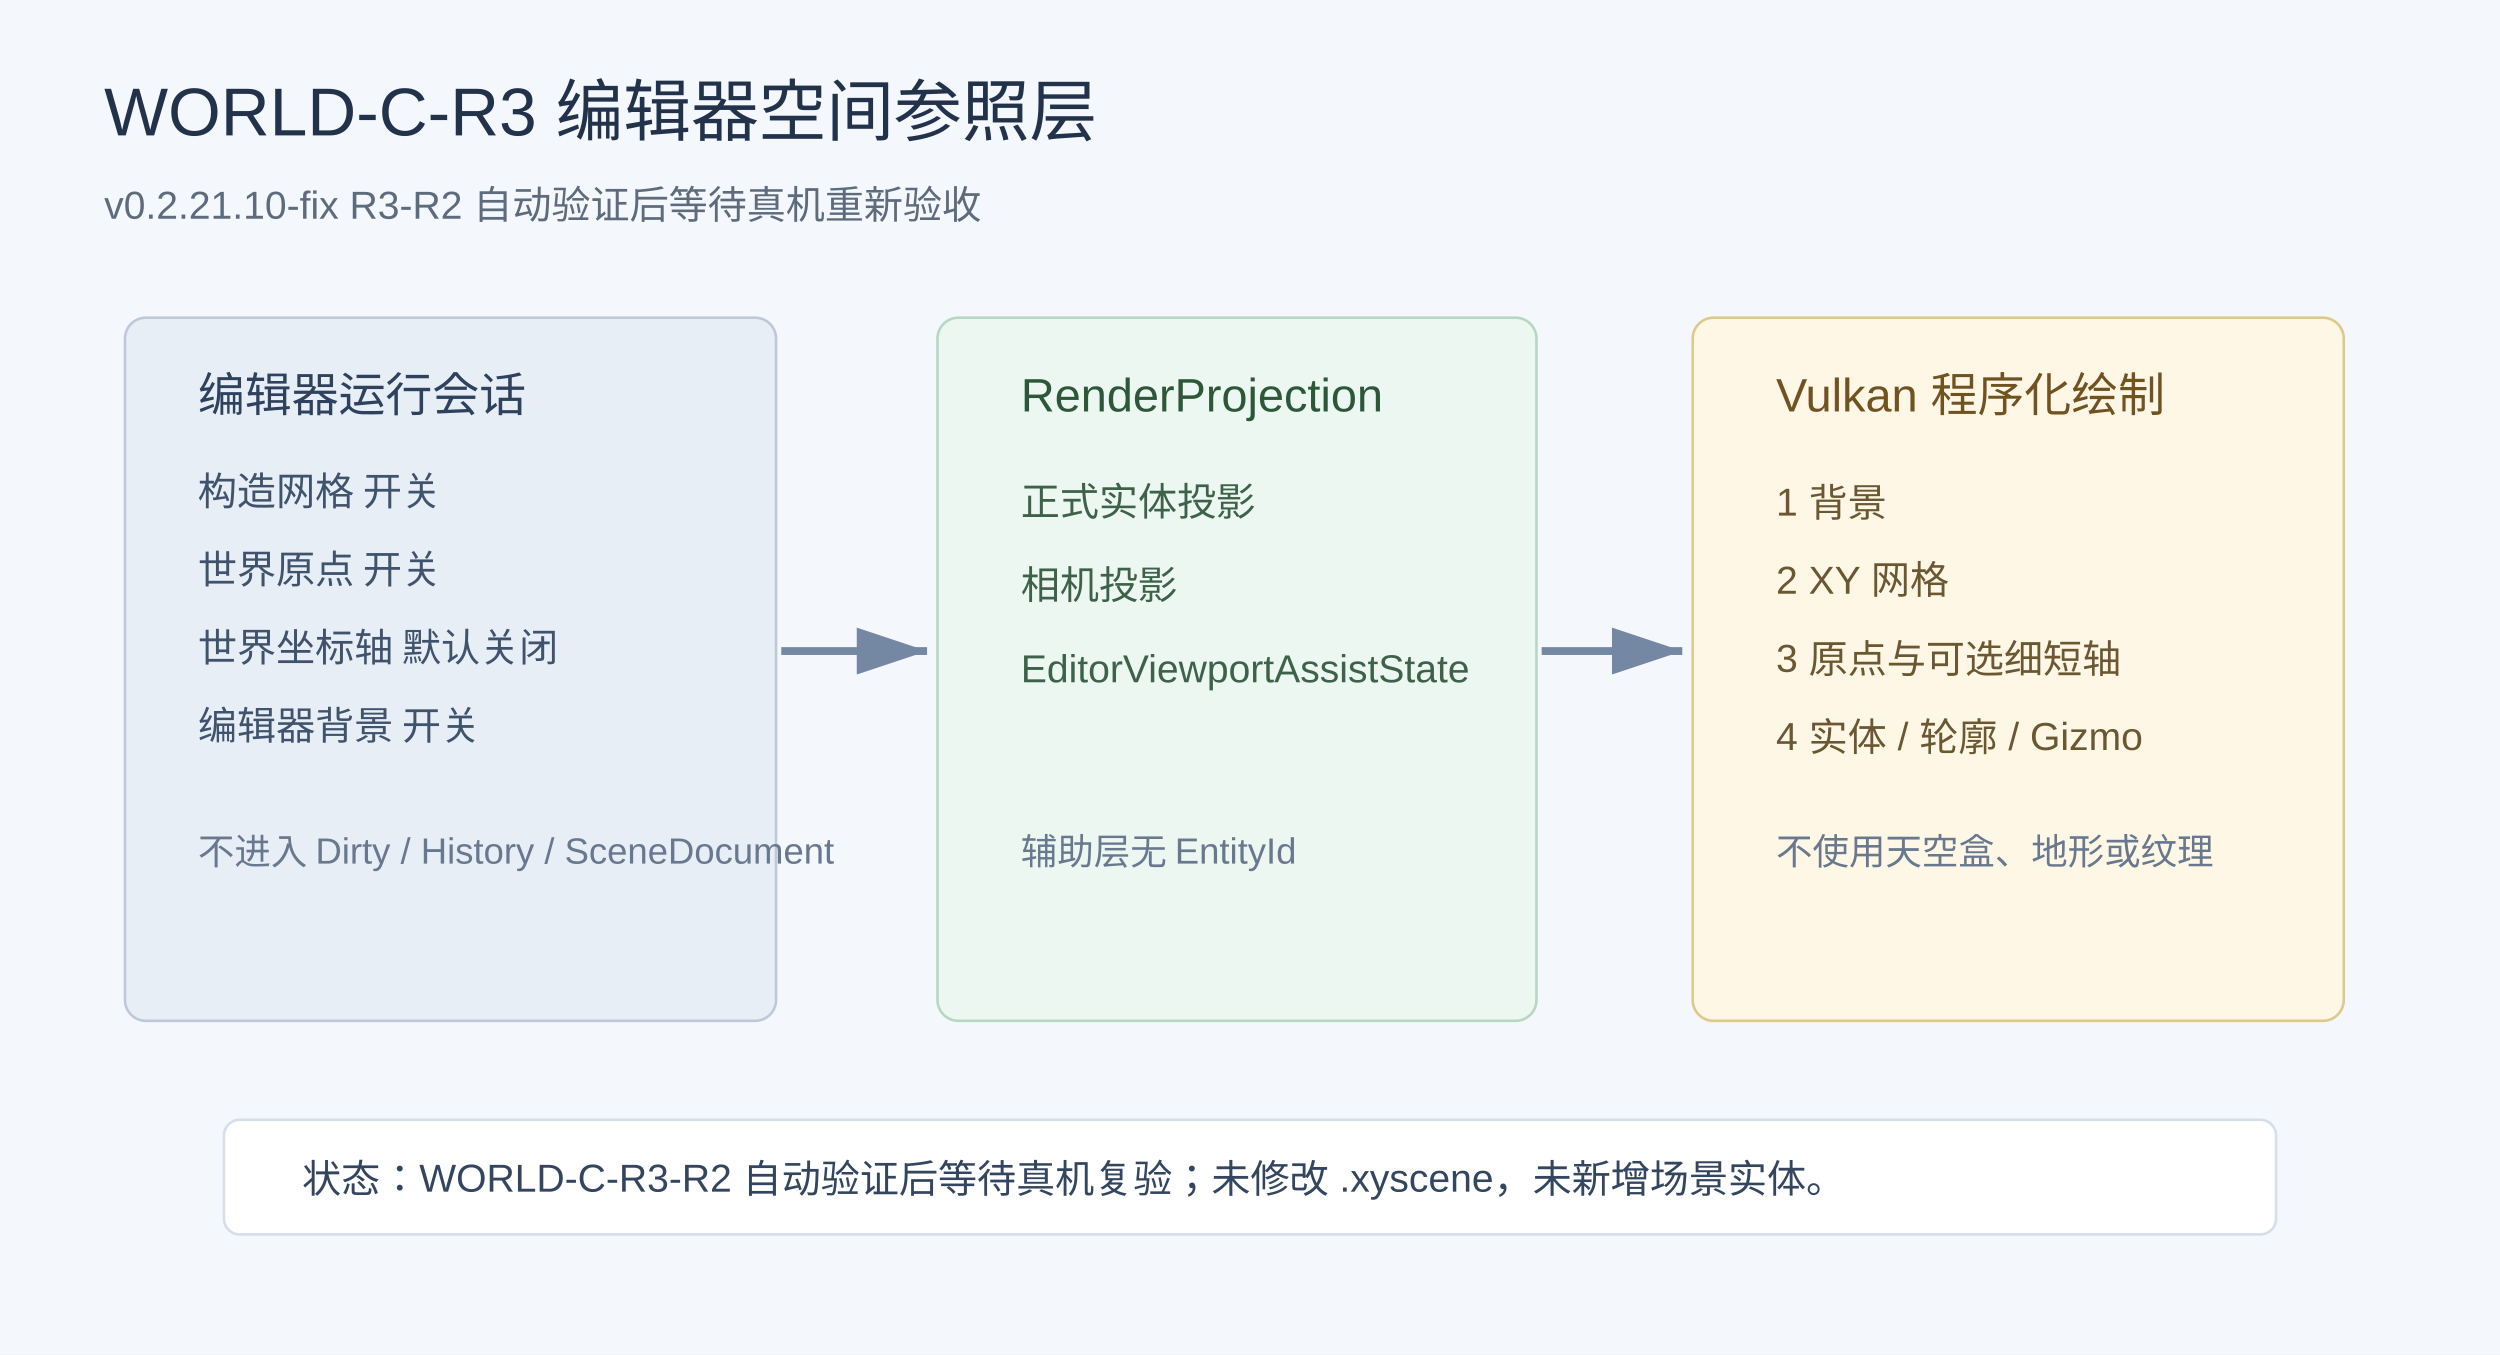
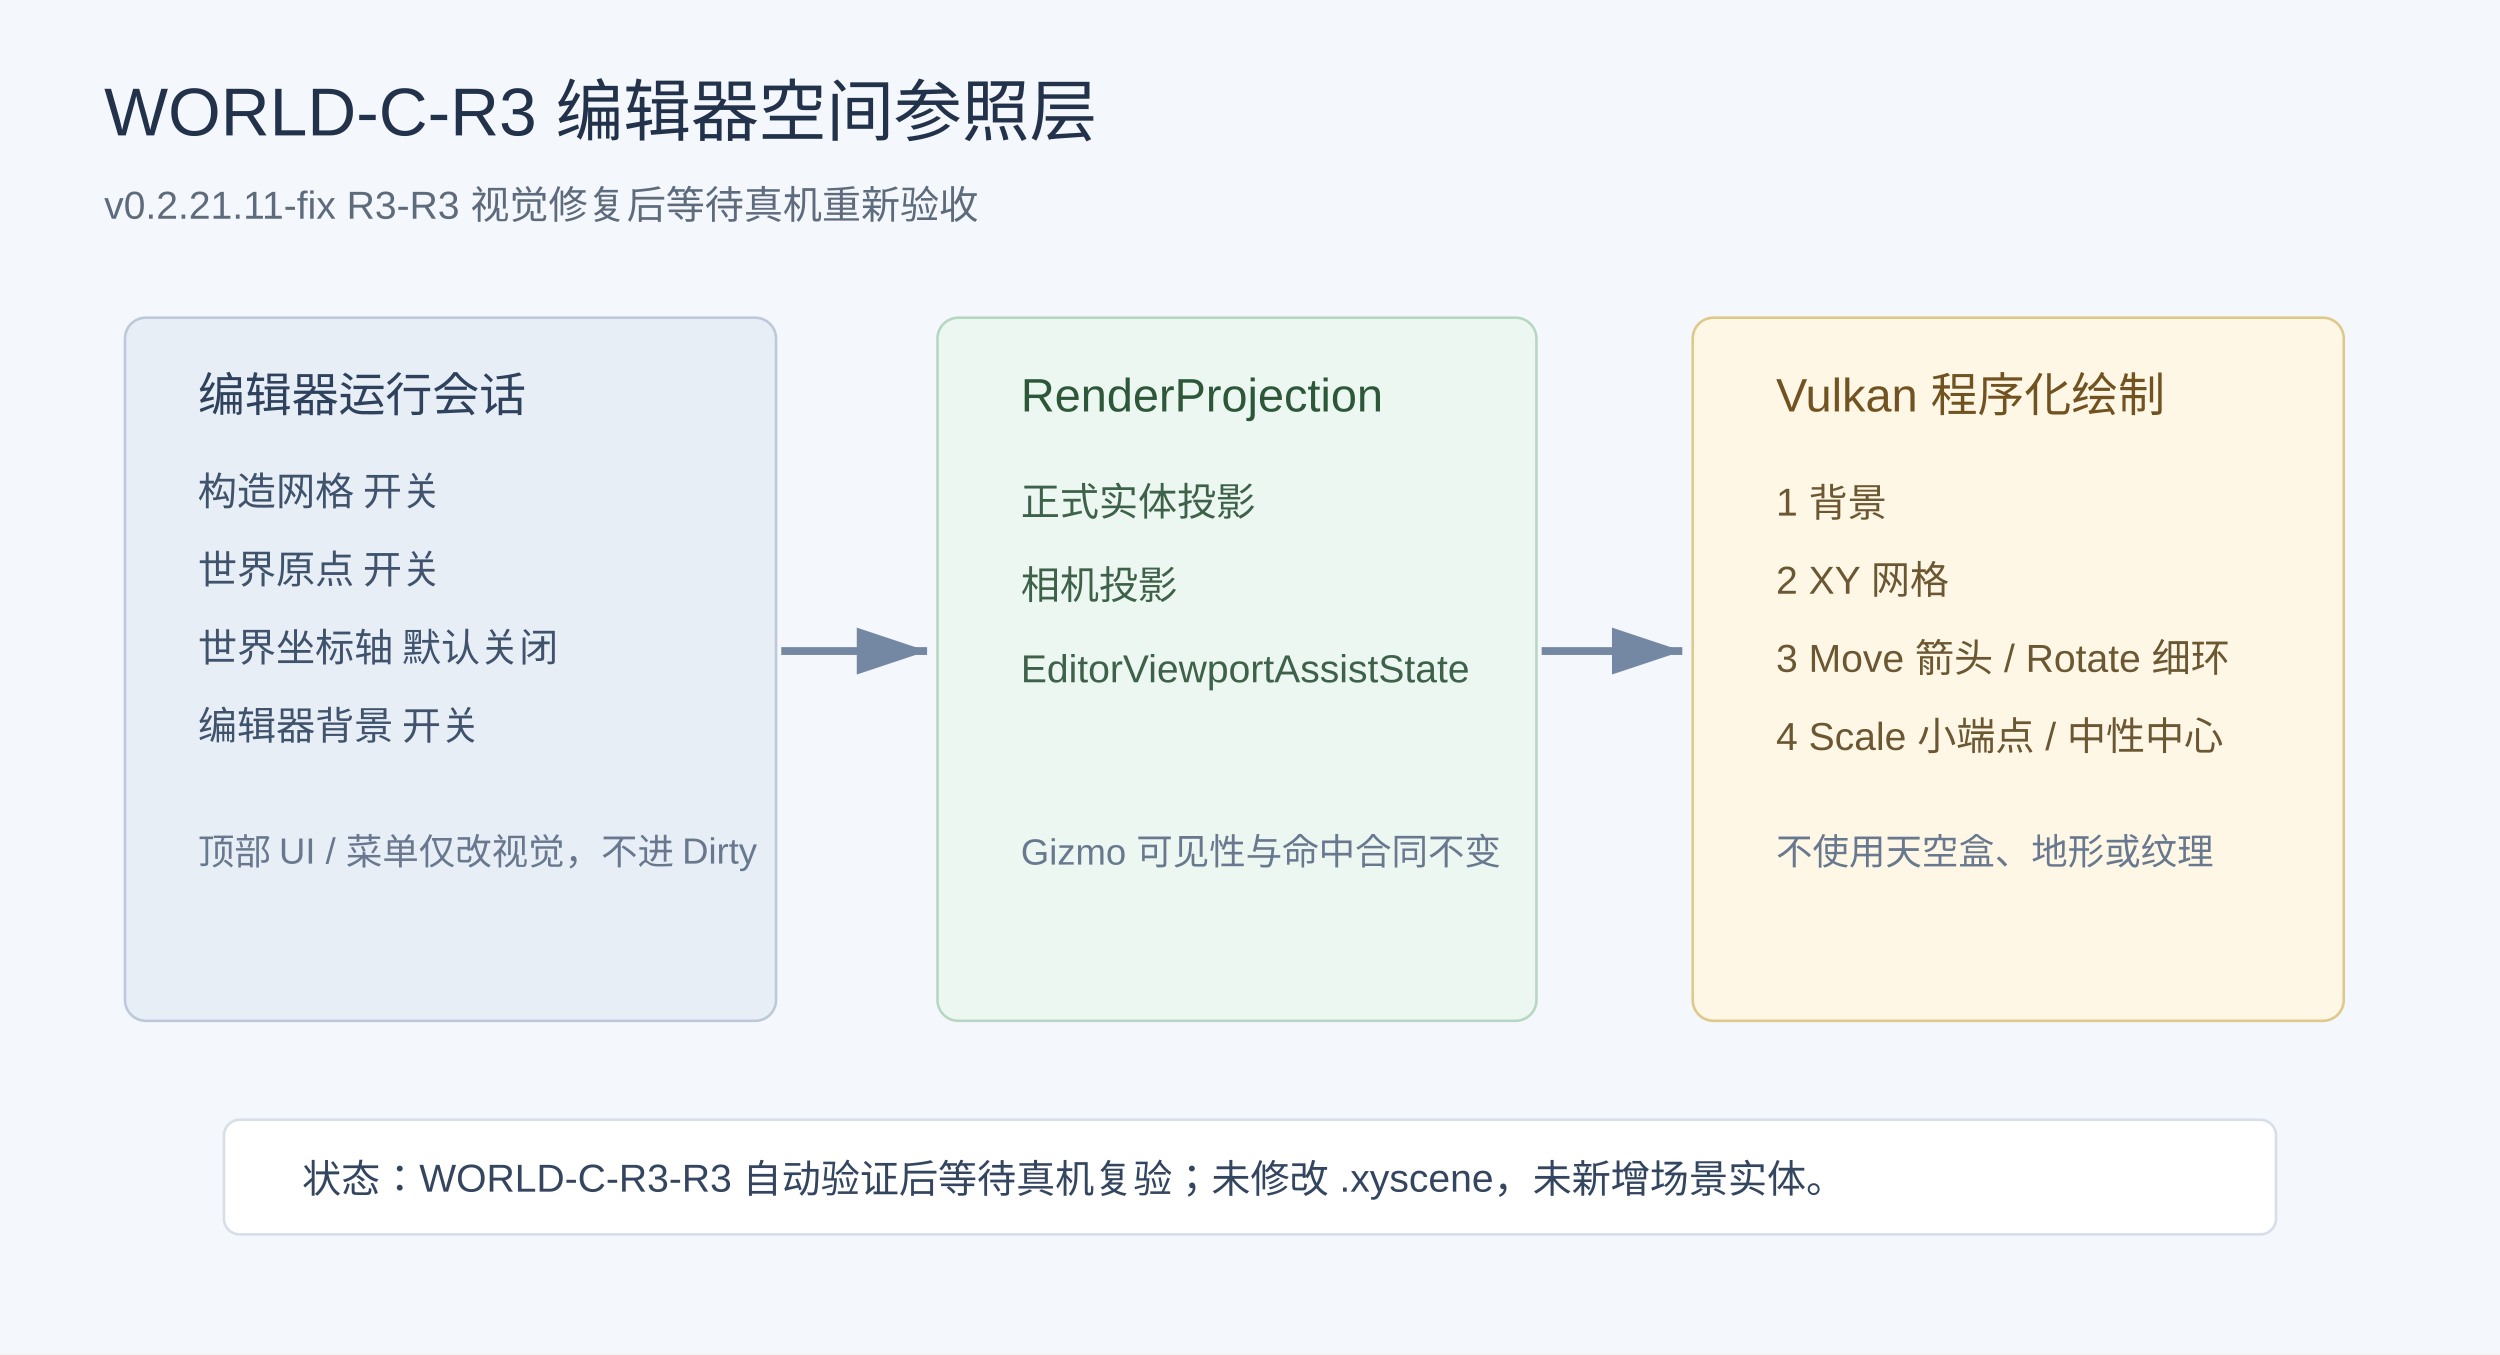
<svg xmlns="http://www.w3.org/2000/svg" width="960" height="520" viewBox="0 0 960 520">
  <rect width="960" height="520" fill="#f4f7fb" />
  <text x="40" y="52" font-size="26" font-family="Microsoft YaHei, Arial" fill="#22324a">WORLD-C-R3 编辑器空间参照层</text>
-   <text x="40" y="84" font-size="15" font-family="Microsoft YaHei, Arial" fill="#5d6b7c">v0.2.21.10-fix R3-R2 自动验证后等待真机重新验收</text>
+   <text x="40" y="84" font-size="15" font-family="Microsoft YaHei, Arial" fill="#5d6b7c">v0.2.21.11-fix R3-R3 视觉修复后等待真机重新验收</text>
  <rect x="48" y="122" width="250" height="270" rx="8" fill="#e8eef6" stroke="#bdc9d8" />
  <text x="76" y="158" font-size="18" font-family="Microsoft YaHei, Arial" fill="#2e415d">编辑器运行会话</text>
  <text x="76" y="194" font-size="15" font-family="Microsoft YaHei, Arial" fill="#40536d">构造网格 开关</text>
  <text x="76" y="224" font-size="15" font-family="Microsoft YaHei, Arial" fill="#40536d">世界原点 开关</text>
  <text x="76" y="254" font-size="15" font-family="Microsoft YaHei, Arial" fill="#40536d">世界坐标轴 默认关闭</text>
  <text x="76" y="284" font-size="15" font-family="Microsoft YaHei, Arial" fill="#40536d">编辑器背景 开关</text>
-   <text x="76" y="332" font-size="14" font-family="Microsoft YaHei, Arial" fill="#68788e">不进入 Dirty / History / SceneDocument</text>
+   <text x="76" y="332" font-size="14" font-family="Microsoft YaHei, Arial" fill="#68788e">顶部 UI / 菜单仅改视觉，不进 Dirty</text>
  <rect x="360" y="122" width="230" height="270" rx="8" fill="#edf7f1" stroke="#b7d7c2" />
  <text x="392" y="158" font-size="18" font-family="Microsoft YaHei, Arial" fill="#2d5739">RenderProjection</text>
  <text x="392" y="198" font-size="15" font-family="Microsoft YaHei, Arial" fill="#3e6249">正式实体投影</text>
  <text x="392" y="230" font-size="15" font-family="Microsoft YaHei, Arial" fill="#3e6249">相机投影</text>
  <text x="392" y="262" font-size="15" font-family="Microsoft YaHei, Arial" fill="#3e6249">EditorViewportAssistState</text>
-   <text x="392" y="332" font-size="14" font-family="Microsoft YaHei, Arial" fill="#68788e">辅助层无 EntityId</text>
+   <text x="392" y="332" font-size="14" font-family="Microsoft YaHei, Arial" fill="#68788e">Gizmo 可见性与命中合同不变</text>
  <rect x="650" y="122" width="250" height="270" rx="8" fill="#fff7e6" stroke="#dec88a" />
  <text x="682" y="158" font-size="18" font-family="Microsoft YaHei, Arial" fill="#705320">Vulkan 程序化绘制</text>
  <text x="682" y="198" font-size="15" font-family="Microsoft YaHei, Arial" fill="#6b5832">1 背景</text>
  <text x="682" y="228" font-size="15" font-family="Microsoft YaHei, Arial" fill="#6b5832">2 XY 网格</text>
-   <text x="682" y="258" font-size="15" font-family="Microsoft YaHei, Arial" fill="#6b5832">3 原点与可选细短轴</text>
-   <text x="682" y="288" font-size="15" font-family="Microsoft YaHei, Arial" fill="#6b5832">4 实体 / 轮廓 / Gizmo</text>
+   <text x="682" y="258" font-size="15" font-family="Microsoft YaHei, Arial" fill="#6b5832">3 Move 箭头 / Rotate 细环</text>
+   <text x="682" y="288" font-size="15" font-family="Microsoft YaHei, Arial" fill="#6b5832">4 Scale 小端点 / 中性中心</text>
  <text x="682" y="332" font-size="14" font-family="Microsoft YaHei, Arial" fill="#68788e">不使用天空盒、地形或纹理</text>
  <path d="M300 250 H356" stroke="#7487a3" stroke-width="3" marker-end="url(#arrow)" />
  <path d="M592 250 H646" stroke="#7487a3" stroke-width="3" marker-end="url(#arrow)" />
  <rect x="86" y="430" width="788" height="44" rx="6" fill="#ffffff" stroke="#d6deea" />
-   <text x="116" y="458" font-size="15" font-family="Microsoft YaHei, Arial" fill="#34465f">状态：WORLD-C-R3-R2 自动验证后等待真机复验；未修改 .xyscene，未新增场景实体。</text>
+   <text x="116" y="458" font-size="15" font-family="Microsoft YaHei, Arial" fill="#34465f">状态：WORLD-C-R3-R3 自动验证后等待真机复验；未修改 .xyscene，未新增场景实体。</text>
  <defs>
    <marker id="arrow" markerWidth="10" markerHeight="10" refX="9" refY="3" orient="auto">
      <path d="M0,0 L0,6 L9,3 z" fill="#7487a3" />
    </marker>
  </defs>
</svg>
